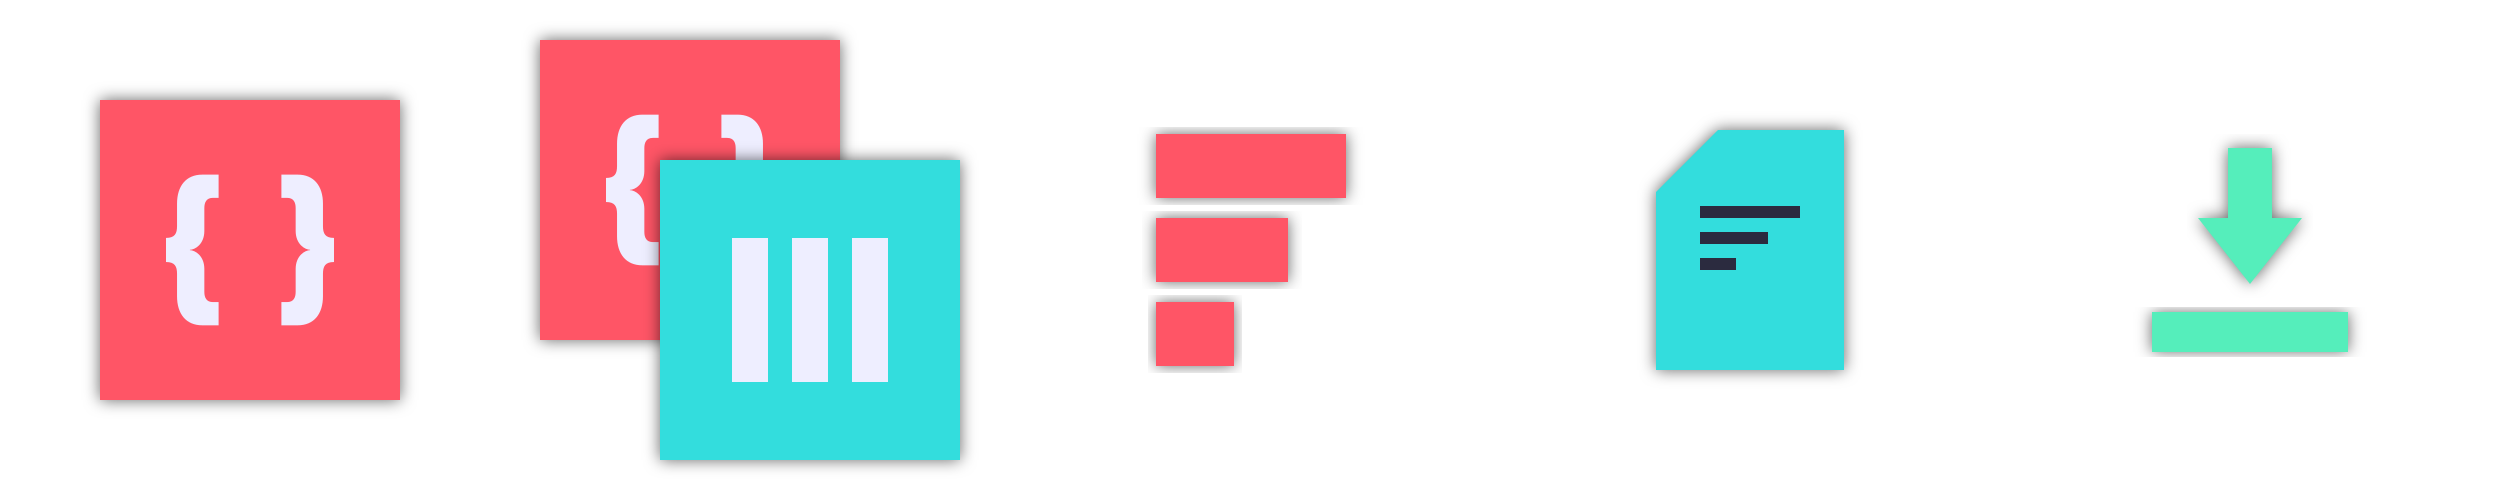
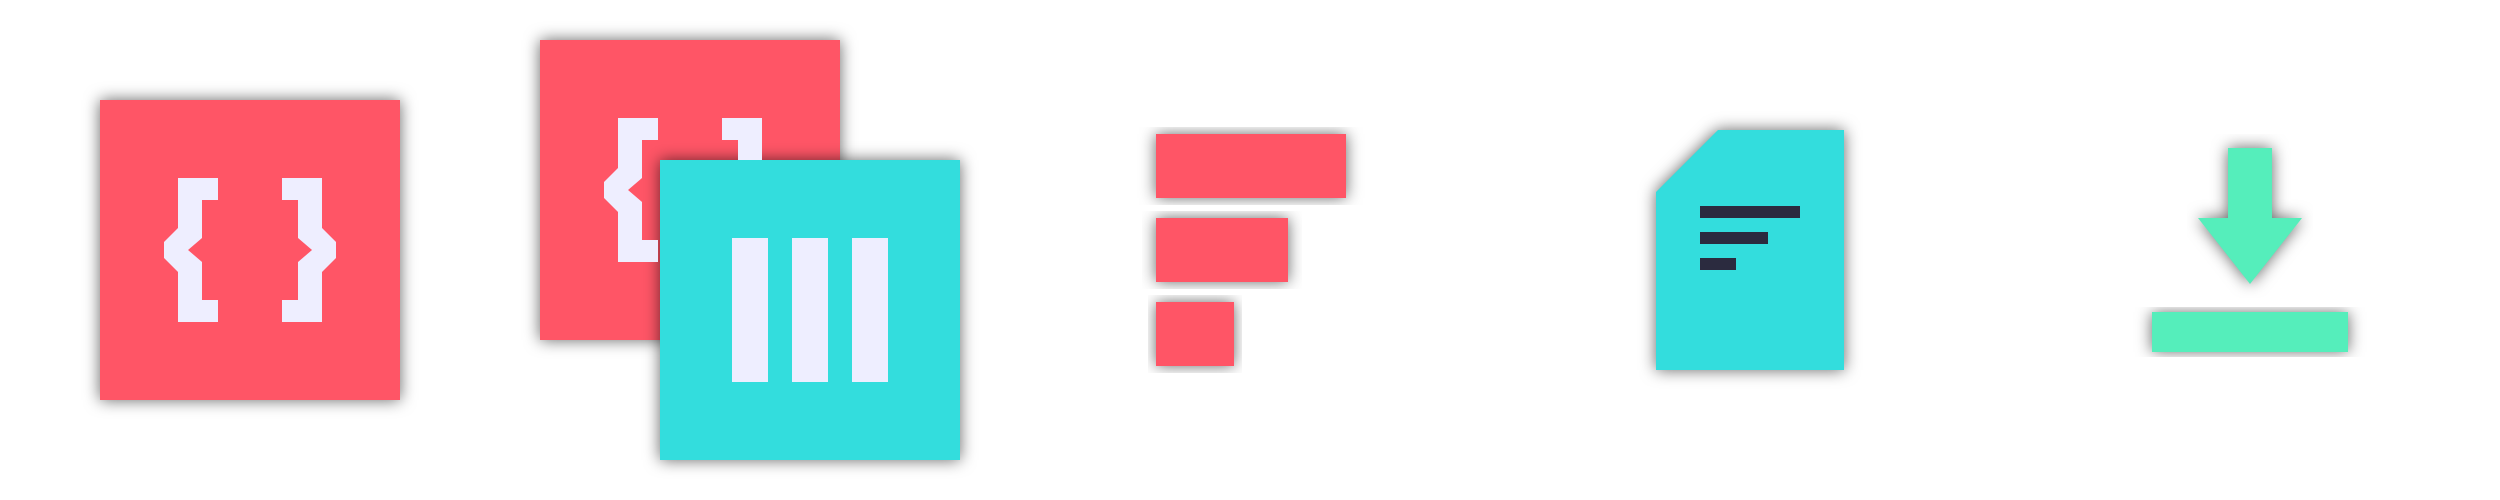
<svg xmlns="http://www.w3.org/2000/svg" viewBox="0 0 1250 250">
  <defs>
-     <style type="text/css">
- .sdw{opacity:0.6;filter:url(#AI_GaussianBlur_4)}
- .st1{fill:#F56}
- .st2{fill:#EEF}
- .st3{fill:#3DD}
- .st4{stroke:#2B2B3F;stroke-width:6}
- .st5{fill:#5EB}
+     <filter id="blur">
+       <feGaussianBlur stdDeviation="4" />
+     </filter>
+     <style>
+     .sdw {opacity: 0.6; filter:url(#blur); mix-blend-mode: multiply; isolation: isolate}
+     .cls-2 {fill: #f56}
+     .cls-3 {fill: #eef}
+     .cls-4 {fill: #3dd}
+     .cls-5 {fill: none; stroke: #2b2b3f; stroke-width: 6px}
+     .cls-6 {fill: #5eb}
</style>
  </defs>
-   <filter id="AI_GaussianBlur_4">
-     <feGaussianBlur stdDeviation="4" />
-   </filter>
-   <rect class="sdw" x="270" y="20" width="150" height="150" />
-   <rect x="270" y="20" class="st1" width="150" height="150" />
-   <path class="st2" d="M314.96,95.08c2.45,0,7.21,2.7,7.21,9.42v11.45c0,2.85,1.06,5.09,4.24,5.09h2.89v11.62h-8.14c-8.2,0-12.64-5.75-12.64-14.51v-11.2c0-3.74-1.06-5.94-5.52-5.94V88.98c4.46,0,5.52-2.2,5.52-5.94v-11.2c0-8.76,4.45-14.51,12.64-14.51h8.14v11.62h-2.89c-3.18,0-4.24,2.24-4.24,5.09V85.5c0,6.72-4.76,9.42-7.21,9.42V95.08z" />
-   <path class="st2" d="M375.04,95.08c-2.45,0-7.21,2.7-7.21,9.42v11.45c0,2.85-1.06,5.09-4.24,5.09h-2.89v11.62h8.14c8.2,0,12.64-5.75,12.64-14.51v-11.2c0-3.74,1.06-5.94,5.52-5.94V88.98c-4.46,0-5.52-2.2-5.52-5.94v-11.2c0-8.76-4.45-14.51-12.64-14.51h-8.14v11.62h2.89c3.18,0,4.24,2.24,4.24,5.09V85.5c0,6.72,4.76,9.42,7.21,9.42V95.08z" />
-   <rect class="sdw" x="330" y="80" width="150" height="150" />
-   <rect x="330" y="80" class="st3" width="150" height="150" />
-   <rect x="366" y="119" class="st2" width="18" height="72" />
-   <rect x="396" y="119" class="st2" width="18" height="72" />
-   <rect x="426" y="119" class="st2" width="18" height="72" />
-   <rect class="sdw" x="50" y="50" width="150" height="150" />
-   <rect x="50" y="50" class="st1" width="150" height="150" />
-   <path class="st2" d="M94.96,125.08c2.45,0,7.21,2.7,7.21,9.42v11.45c0,2.85,1.06,5.09,4.24,5.09h2.89v11.62h-8.14c-8.2,0-12.64-5.75-12.64-14.51v-11.2c0-3.74-1.06-5.94-5.52-5.94v-12.05c4.46,0,5.52-2.2,5.52-5.94v-11.2c0-8.76,4.45-14.51,12.64-14.51h8.14v11.62h-2.89c-3.18,0-4.24,2.24-4.24,5.09v11.45c0,6.72-4.76,9.42-7.21,9.42V125.08z" />
-   <path class="st2" d="M155.04,125.08c-2.45,0-7.21,2.7-7.21,9.42v11.45c0,2.85-1.06,5.09-4.24,5.09h-2.89v11.62h8.14c8.2,0,12.64-5.75,12.64-14.51v-11.2c0-3.74,1.06-5.94,5.52-5.94v-12.05c-4.46,0-5.52-2.2-5.52-5.94v-11.2c0-8.76-4.45-14.51-12.64-14.51h-8.14v11.62h2.89c3.18,0,4.24,2.24,4.24,5.09v11.45c0,6.72,4.76,9.42,7.21,9.42V125.08z" />
-   <polygon class="sdw" points="828,96 828,185 922,185 922,65 859,65" />
-   <polygon class="st3" points="828,96 828,185 922,185 922,65 859,65" />
-   <line class="st4" x1="850" y1="106" x2="900" y2="106" />
-   <line class="st4" x1="850" y1="119" x2="884" y2="119" />
-   <line class="st4" x1="850" y1="132" x2="868" y2="132" />
-   <rect x="578" y="151" class="sdw" width="39" height="32" />
-   <rect x="578" y="109" class="sdw" width="66" height="32" />
-   <rect x="578" y="67" class="sdw" width="95" height="32" />
-   <rect x="578" y="151" class="st1" width="39" height="32" />
-   <rect x="578" y="109" class="st1" width="66" height="32" />
-   <rect x="578" y="67" class="st1" width="95" height="32" />
-   <polygon class="sdw" points="1136,109 1136,74 1114,74 1114,109 1099,109 1125,142 1151,109" />
-   <rect x="1076" y="156" class="sdw" width="98" height="20" />
-   <polygon class="st5" points="1136,109 1136,74 1114,74 1114,109 1099,109 1125,142 1151,109" />
-   <rect x="1076" y="156" class="st5" width="98" height="20" />
+   <g id="code">
+     <rect class="sdw" x="50" y="50" width="150" height="150" />
+     <rect class="cls-2" x="50" y="50" width="150" height="150" />
+     <polygon class="cls-3" points="82 129 89 136 89 161 109 161 109 150 101 150 101 131 94 125 101 119 101 100 109 100 109 89 89 89 89 114 82 121 82 129" />
+     <polygon class="cls-3" points="168 129 161 136 161 161 141 161 141 150 149 150 149 131 156 125 149 119 149 100 141 100 141 89 161 89 161 114 168 121 168 129" />
+   </g>
+   <g id="bundle">
+     <rect class="sdw" x="270" y="20" width="150" height="150" />
+     <rect class="cls-2" x="270" y="20" width="150" height="150" />
+     <rect class="sdw" x="330" y="80" width="150" height="150" />
+     <polygon class="cls-3" points="302 99 309 106 309 131 329 131 329 120 321 120 321 101 314 95 321 89 321 70 329 70 329 59 309 59 309 84 302 91 302 99" />
+     <polygon class="cls-3" points="388 99 381 106 381 131 361 131 361 120 369 120 369 101 376 95 369 89 369 70 361 70 361 59 381 59 381 84 388 91 388 99" />
+     <rect class="cls-4" x="330" y="80" width="150" height="150" />
+     <rect class="cls-3" x="366" y="119" width="18" height="72" />
+     <rect class="cls-3" x="396" y="119" width="18" height="72" />
+     <rect class="cls-3" x="426" y="119" width="18" height="72" />
+   </g>
+   <g id="grid">
+     <rect class="sdw" x="578" y="151" width="39" height="32" />
+     <rect class="sdw" x="578" y="109" width="66" height="32" />
+     <rect class="sdw" x="578" y="67" width="95" height="32" />
+     <rect class="cls-2" x="578" y="151" width="39" height="32" />
+     <rect class="cls-2" x="578" y="109" width="66" height="32" />
+     <rect class="cls-2" x="578" y="67" width="95" height="32" />
+   </g>
+   <g id="doc">
+     <polygon class="sdw" points="828 96 828 185 922 185 922 65 859 65 828 96" />
+     <polygon class="cls-4" points="828 96 828 185 922 185 922 65 859 65 828 96" />
+     <line class="cls-5" x1="850" y1="106" x2="900" y2="106" />
+     <line class="cls-5" x1="850" y1="119" x2="884" y2="119" />
+     <line class="cls-5" x1="850" y1="132" x2="868" y2="132" />
+   </g>
+   <g id="download">
+     <polygon class="sdw" points="1136 109 1136 74 1114 74 1114 109 1099 109 1125 142 1151 109 1136 109" />
+     <rect class="sdw" x="1076" y="156" width="98" height="20" />
+     <polygon class="cls-6" points="1136 109 1136 74 1114 74 1114 109 1099 109 1125 142 1151 109 1136 109" />
+     <rect class="cls-6" x="1076" y="156" width="98" height="20" />
+   </g>
</svg>
